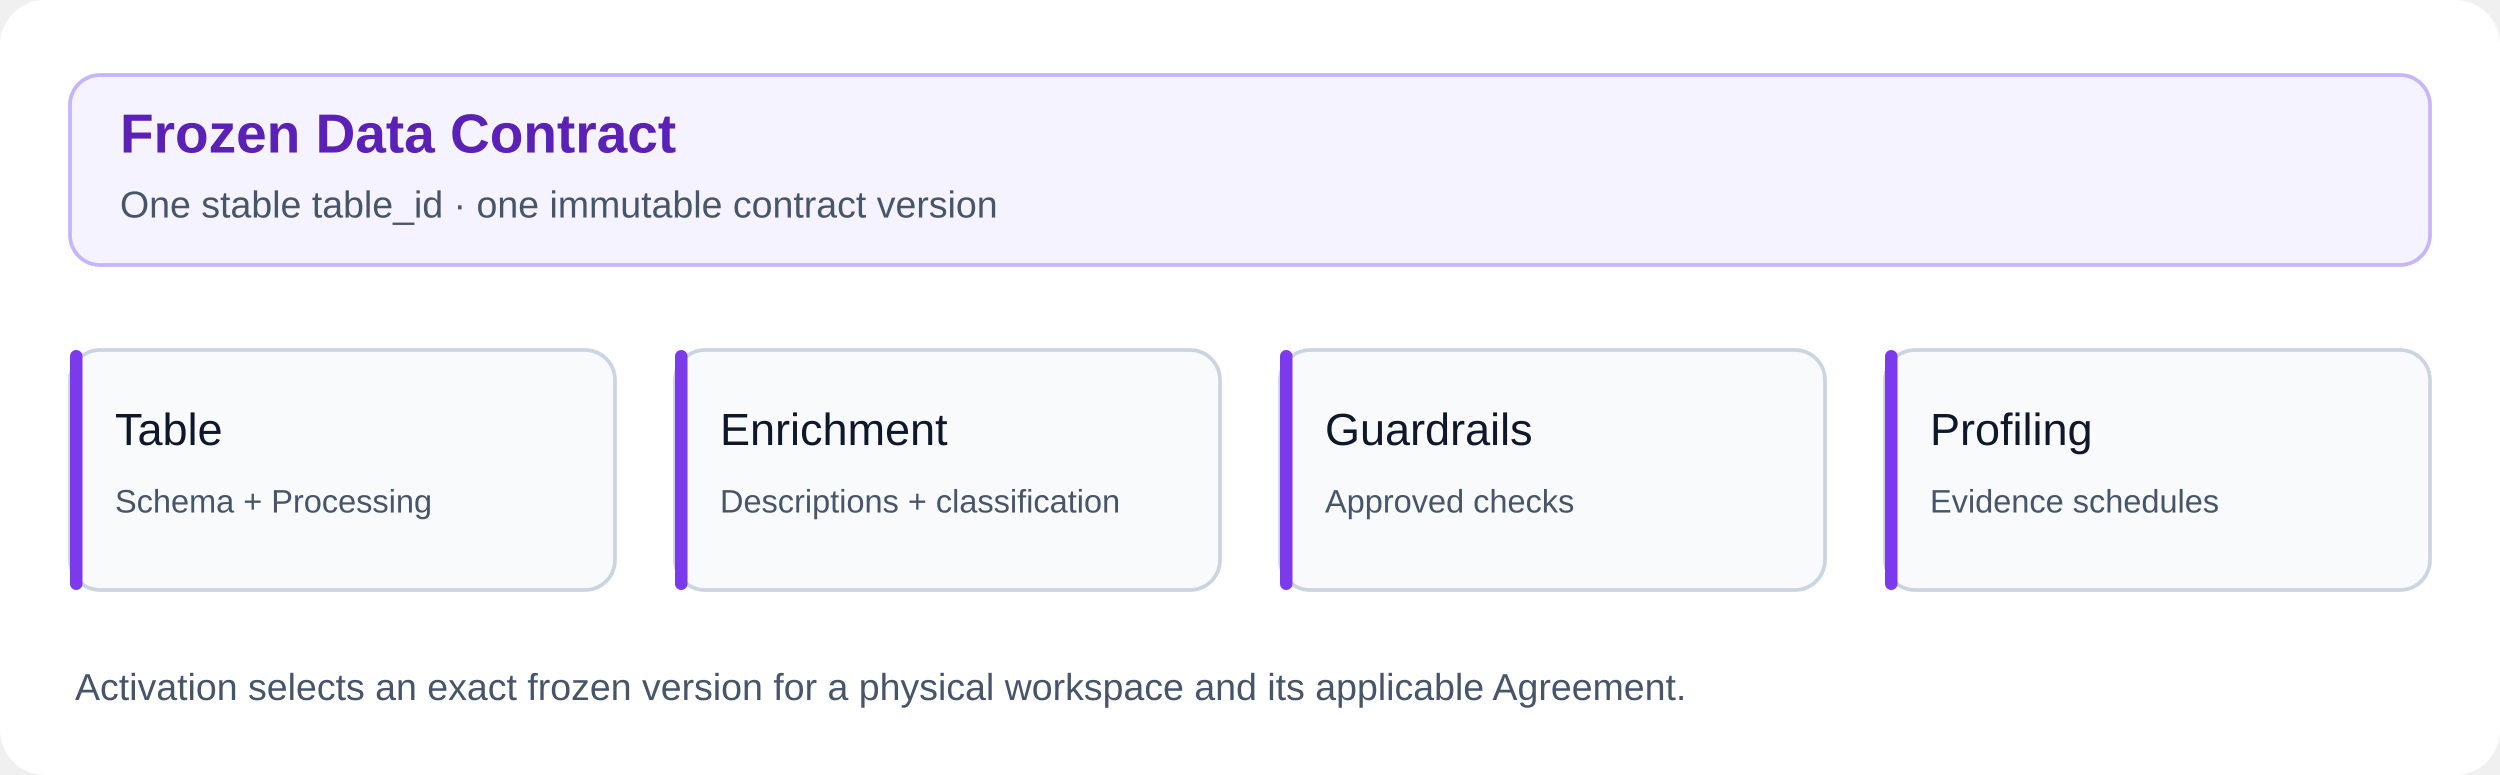
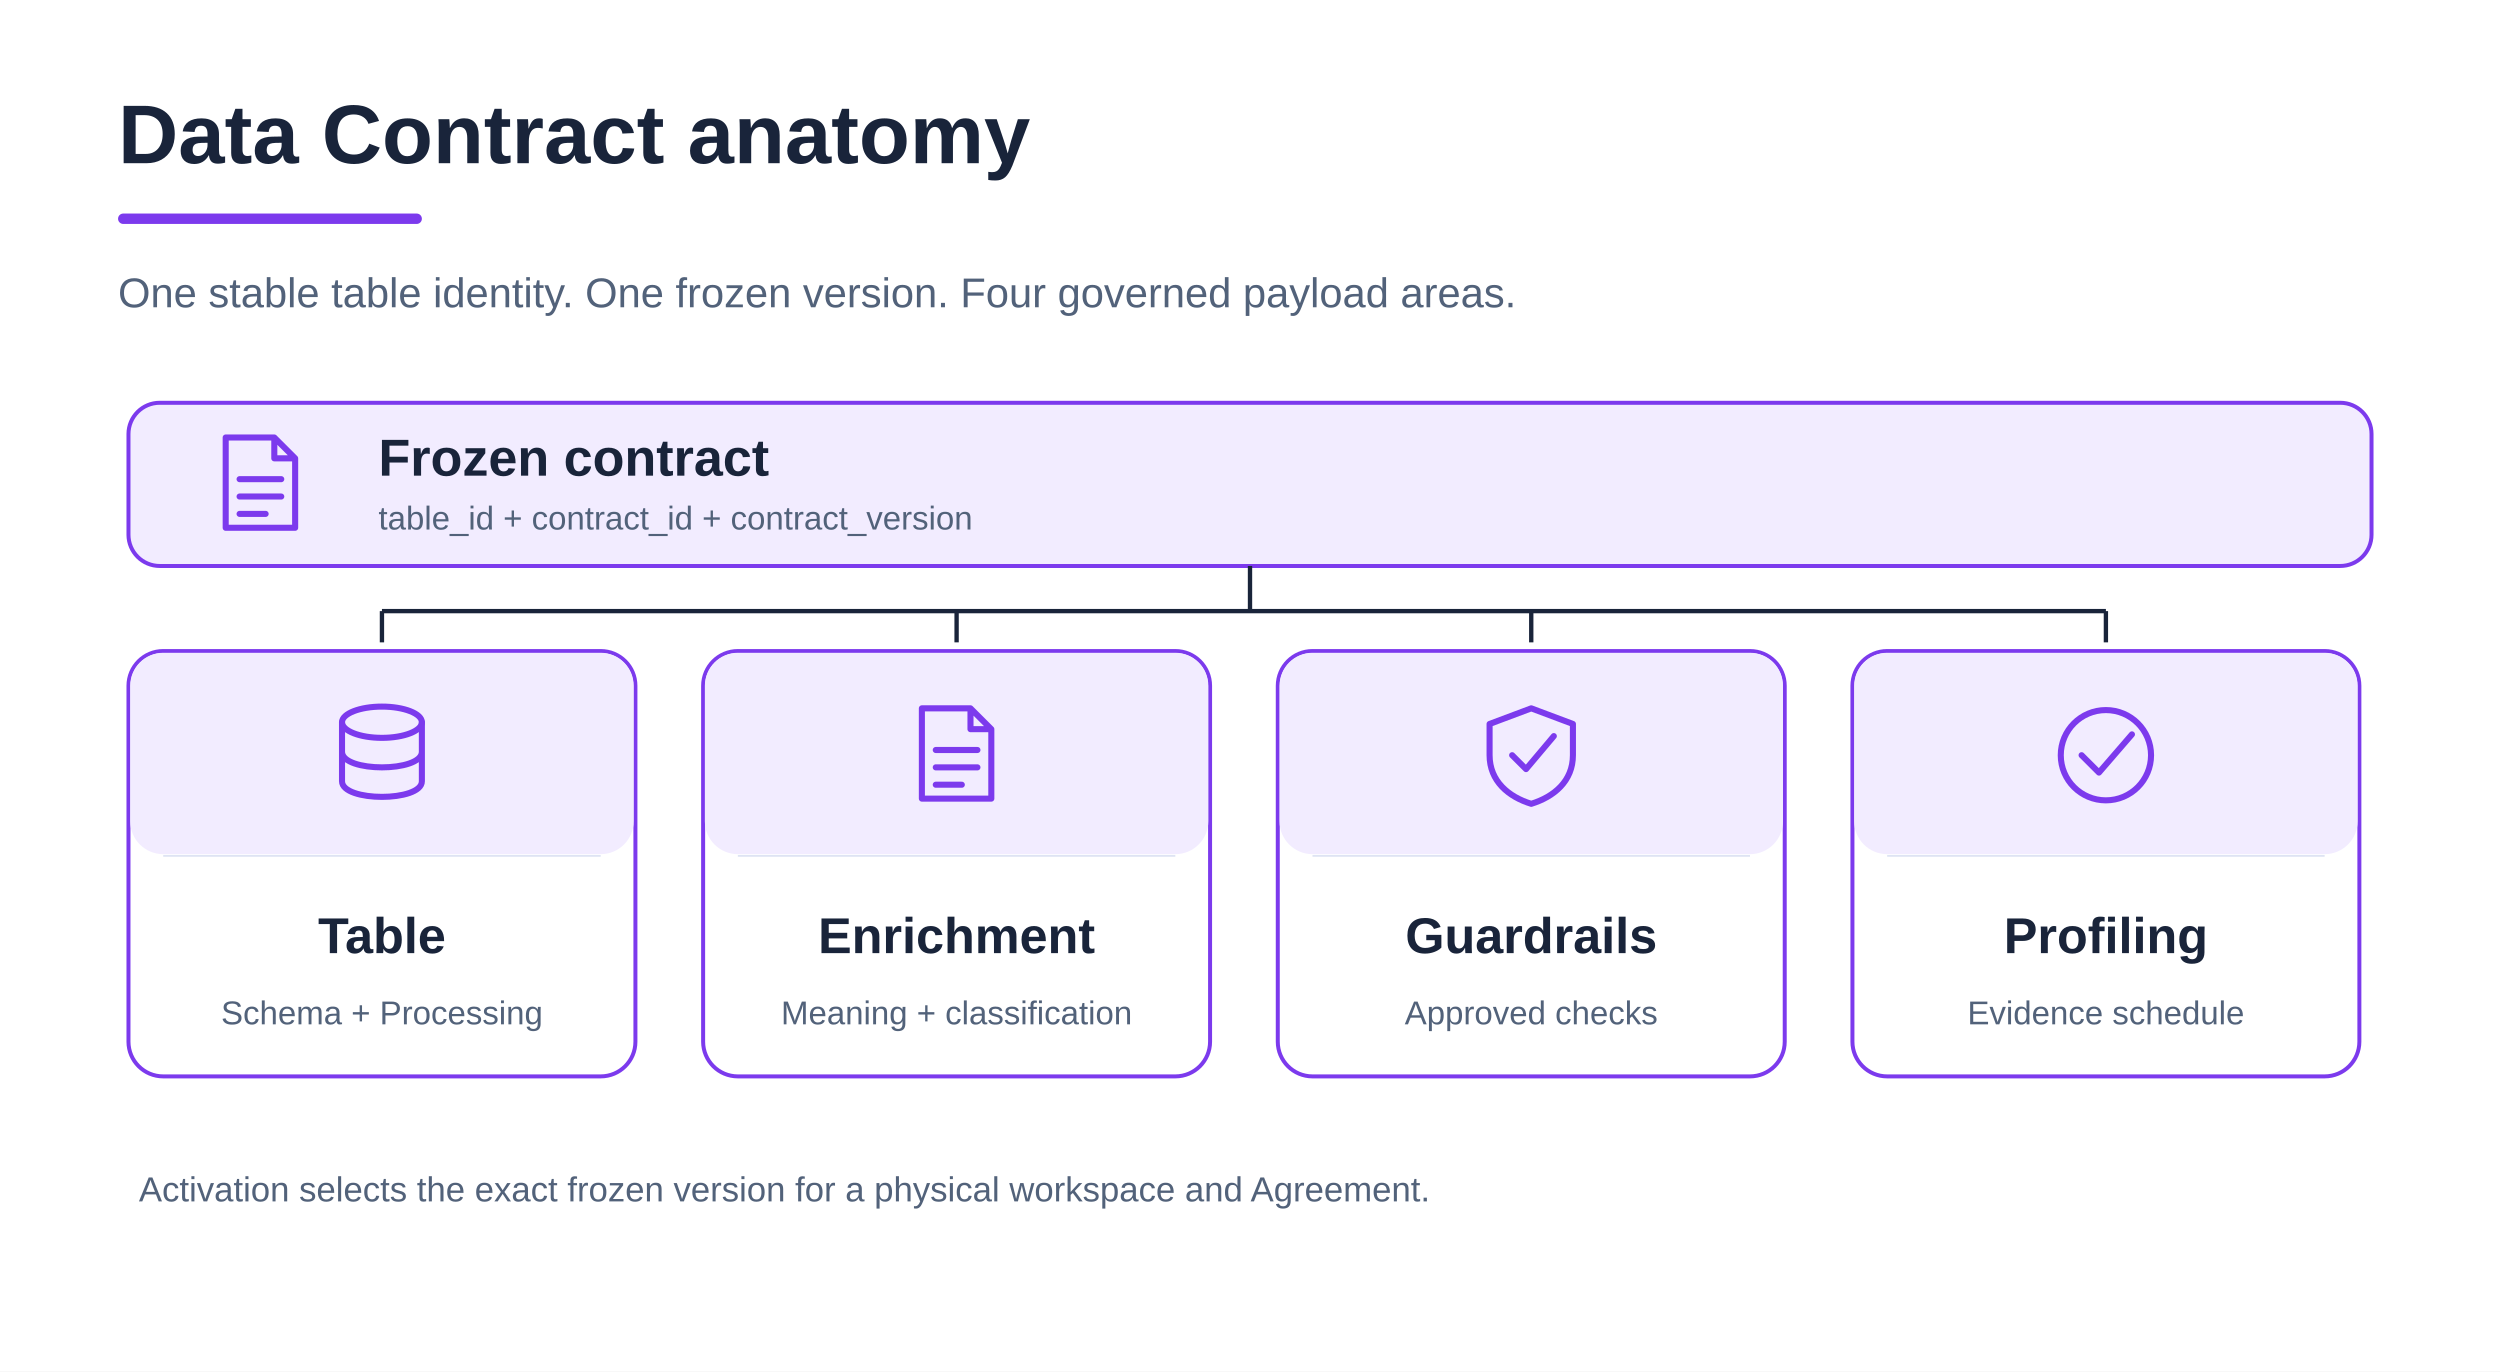
- <svg xmlns="http://www.w3.org/2000/svg" viewBox="0 0 1000 310" role="img" aria-label="Anatomy of a frozen FabricOps Data Contract">
+ <svg xmlns="http://www.w3.org/2000/svg" width="1440" height="790" viewBox="0 0 1440 790" role="img" aria-label="Frozen Data Contract structure">
  <defs>
-     <marker id="arrow" markerWidth="8" markerHeight="8" refX="6" refY="3" orient="auto">
-       <path d="M0 0 L6 3 L0 6" fill="none" stroke="#64748b" stroke-width="1.5" />
+     <marker id="ar" markerWidth="8" markerHeight="8" refX="7" refY="4" orient="auto">
+       <path d="M0 0L8 4L0 8Z" fill="#19243A" />
    </marker>
  </defs>
-   <rect width="1000" height="310" rx="18" fill="#fff" />
-   <rect x="28" y="30" width="944" height="76" rx="12" fill="#f5f3ff" stroke="#c4b5fd" stroke-width="1.5" />
-   <text x="48" y="61" font-family="Segoe UI,Arial,sans-serif" font-size="22" font-weight="650" fill="#5b21b6">Frozen Data Contract</text>
-   <text x="48" y="87" font-family="Segoe UI,Arial,sans-serif" font-size="15" font-weight="400" fill="#475569">One stable table_id · one immutable contract version</text>
-   <rect x="28" y="140" width="218" height="96" rx="12" fill="#f8fafc" stroke="#cbd5e1" stroke-width="1.5" />
-   <rect x="28" y="140" width="5" height="96" rx="2.5" fill="#7c3aed" />
-   <text x="46" y="178" font-family="Segoe UI,Arial,sans-serif" font-size="18" font-weight="500" fill="#0f172a">Table</text>
-   <text x="46" y="205" font-family="Segoe UI,Arial,sans-serif" font-size="13" font-weight="400" fill="#475569">Schema + Processing</text>
-   <rect x="270" y="140" width="218" height="96" rx="12" fill="#f8fafc" stroke="#cbd5e1" stroke-width="1.5" />
-   <rect x="270" y="140" width="5" height="96" rx="2.5" fill="#7c3aed" />
-   <text x="288" y="178" font-family="Segoe UI,Arial,sans-serif" font-size="18" font-weight="500" fill="#0f172a">Enrichment</text>
-   <text x="288" y="205" font-family="Segoe UI,Arial,sans-serif" font-size="13" font-weight="400" fill="#475569">Descriptions + classification</text>
-   <rect x="512" y="140" width="218" height="96" rx="12" fill="#f8fafc" stroke="#cbd5e1" stroke-width="1.5" />
-   <rect x="512" y="140" width="5" height="96" rx="2.5" fill="#7c3aed" />
-   <text x="530" y="178" font-family="Segoe UI,Arial,sans-serif" font-size="18" font-weight="500" fill="#0f172a">Guardrails</text>
-   <text x="530" y="205" font-family="Segoe UI,Arial,sans-serif" font-size="13" font-weight="400" fill="#475569">Approved checks</text>
-   <rect x="754" y="140" width="218" height="96" rx="12" fill="#f8fafc" stroke="#cbd5e1" stroke-width="1.5" />
-   <rect x="754" y="140" width="5" height="96" rx="2.5" fill="#7c3aed" />
-   <text x="772" y="178" font-family="Segoe UI,Arial,sans-serif" font-size="18" font-weight="500" fill="#0f172a">Profiling</text>
-   <text x="772" y="205" font-family="Segoe UI,Arial,sans-serif" font-size="13" font-weight="400" fill="#475569">Evidence schedules</text>
-   <text x="30" y="280" font-family="Segoe UI,Arial,sans-serif" font-size="15" font-weight="400" fill="#475569">Activation selects an exact frozen version for a physical workspace and its applicable Agreement.</text>
+   <rect width="1440" height="790" fill="#fff" />
+   <text x="68" y="94" fill="#19243A" font-family="Segoe UI,Arial,sans-serif" font-size="48" font-weight="700" text-anchor="start">Data Contract anatomy</text>
+   <rect x="68" y="123" width="175" height="6" rx="3" fill="#7C3AED" />
+   <text x="68" y="177" fill="#52627A" font-family="Segoe UI,Arial,sans-serif" font-size="24" font-weight="400" text-anchor="start">One stable table identity. One frozen version. Four governed payload areas.</text>
+   <rect x="74" y="232" width="1292" height="94" rx="18" fill="#F2ECFF" stroke="#7C3AED" stroke-width="2.3" />
+   <g transform="translate(118 247)" fill="none" stroke="#7C3AED" stroke-width="3.5" stroke-linecap="round" stroke-linejoin="round">
+     <path d="M12 5h28l12 12v40H12Z M40 5v12h12 M20 29h24 M20 39h24 M20 49h15" />
+   </g>
+   <text x="218" y="274" fill="#19243A" font-family="Segoe UI,Arial,sans-serif" font-size="30" font-weight="700" text-anchor="start">Frozen contract</text>
+   <text x="218" y="305" fill="#52627A" font-family="Segoe UI,Arial,sans-serif" font-size="19" font-weight="400" text-anchor="start">table_id + contract_id + contract_version</text>
+   <rect x="74" y="375" width="292" height="245" rx="20" fill="#fff" stroke="#7C3AED" stroke-width="2.3" />
+   <rect x="75" y="376" width="290" height="116" rx="19" fill="#F2ECFF" />
+   <path d="M94 493H346" stroke="#DDE3F3" />
+   <g transform="translate(188 403)" fill="none" stroke="#7C3AED" stroke-width="3.5" stroke-linecap="round" stroke-linejoin="round">
+     <ellipse cx="32" cy="13" rx="23" ry="9" />
+     <path d="M9 13v17c0 12 46 12 46 0V13 M9 30v17c0 12 46 12 46 0V30" />
+   </g>
+   <text x="220" y="549" fill="#19243A" font-family="Segoe UI,Arial,sans-serif" font-size="29" font-weight="700" text-anchor="middle">Table</text>
+   <text x="220" y="590" fill="#52627A" font-family="Segoe UI,Arial,sans-serif" font-size="19" font-weight="400" text-anchor="middle">Schema + Processing</text>
+   <rect x="405" y="375" width="292" height="245" rx="20" fill="#fff" stroke="#7C3AED" stroke-width="2.3" />
+   <rect x="406" y="376" width="290" height="116" rx="19" fill="#F2ECFF" />
+   <path d="M425 493H677" stroke="#DDE3F3" />
+   <g transform="translate(519 403)" fill="none" stroke="#7C3AED" stroke-width="3.5" stroke-linecap="round" stroke-linejoin="round">
+     <path d="M12 5h28l12 12v40H12Z M40 5v12h12 M20 29h24 M20 39h24 M20 49h15" />
+   </g>
+   <text x="551" y="549" fill="#19243A" font-family="Segoe UI,Arial,sans-serif" font-size="29" font-weight="700" text-anchor="middle">Enrichment</text>
+   <text x="551" y="590" fill="#52627A" font-family="Segoe UI,Arial,sans-serif" font-size="19" font-weight="400" text-anchor="middle">Meaning + classification</text>
+   <rect x="736" y="375" width="292" height="245" rx="20" fill="#fff" stroke="#7C3AED" stroke-width="2.3" />
+   <rect x="737" y="376" width="290" height="116" rx="19" fill="#F2ECFF" />
+   <path d="M756 493H1008" stroke="#DDE3F3" />
+   <g transform="translate(850 403)" fill="none" stroke="#7C3AED" stroke-width="3.5" stroke-linecap="round" stroke-linejoin="round">
+     <path d="M32 5 56 14v18c0 15-11 24-24 28C19 56 8 47 8 32V14Z M21 32l8 8 16-19" />
+   </g>
+   <text x="882" y="549" fill="#19243A" font-family="Segoe UI,Arial,sans-serif" font-size="29" font-weight="700" text-anchor="middle">Guardrails</text>
+   <text x="882" y="590" fill="#52627A" font-family="Segoe UI,Arial,sans-serif" font-size="19" font-weight="400" text-anchor="middle">Approved checks</text>
+   <rect x="1067" y="375" width="292" height="245" rx="20" fill="#fff" stroke="#7C3AED" stroke-width="2.3" />
+   <rect x="1068" y="376" width="290" height="116" rx="19" fill="#F2ECFF" />
+   <path d="M1087 493H1339" stroke="#DDE3F3" />
+   <g transform="translate(1181 403)" fill="none" stroke="#7C3AED" stroke-width="3.5" stroke-linecap="round" stroke-linejoin="round">
+     <circle cx="32" cy="32" r="26" />
+     <path d="m18 32 10 10 19-22" />
+   </g>
+   <text x="1213" y="549" fill="#19243A" font-family="Segoe UI,Arial,sans-serif" font-size="29" font-weight="700" text-anchor="middle">Profiling</text>
+   <text x="1213" y="590" fill="#52627A" font-family="Segoe UI,Arial,sans-serif" font-size="19" font-weight="400" text-anchor="middle">Evidence schedule</text>
+   <path d="M720 326V352M220 352H1213M220 352V370M551 352V370M882 352V370M1213 352V370" stroke="#19243A" stroke-width="2.5" fill="none" />
+   <text x="80" y="692" fill="#52627A" font-family="Segoe UI,Arial,sans-serif" font-size="20" font-weight="400" text-anchor="start">Activation selects the exact frozen version for a physical workspace and Agreement.</text>
</svg>
